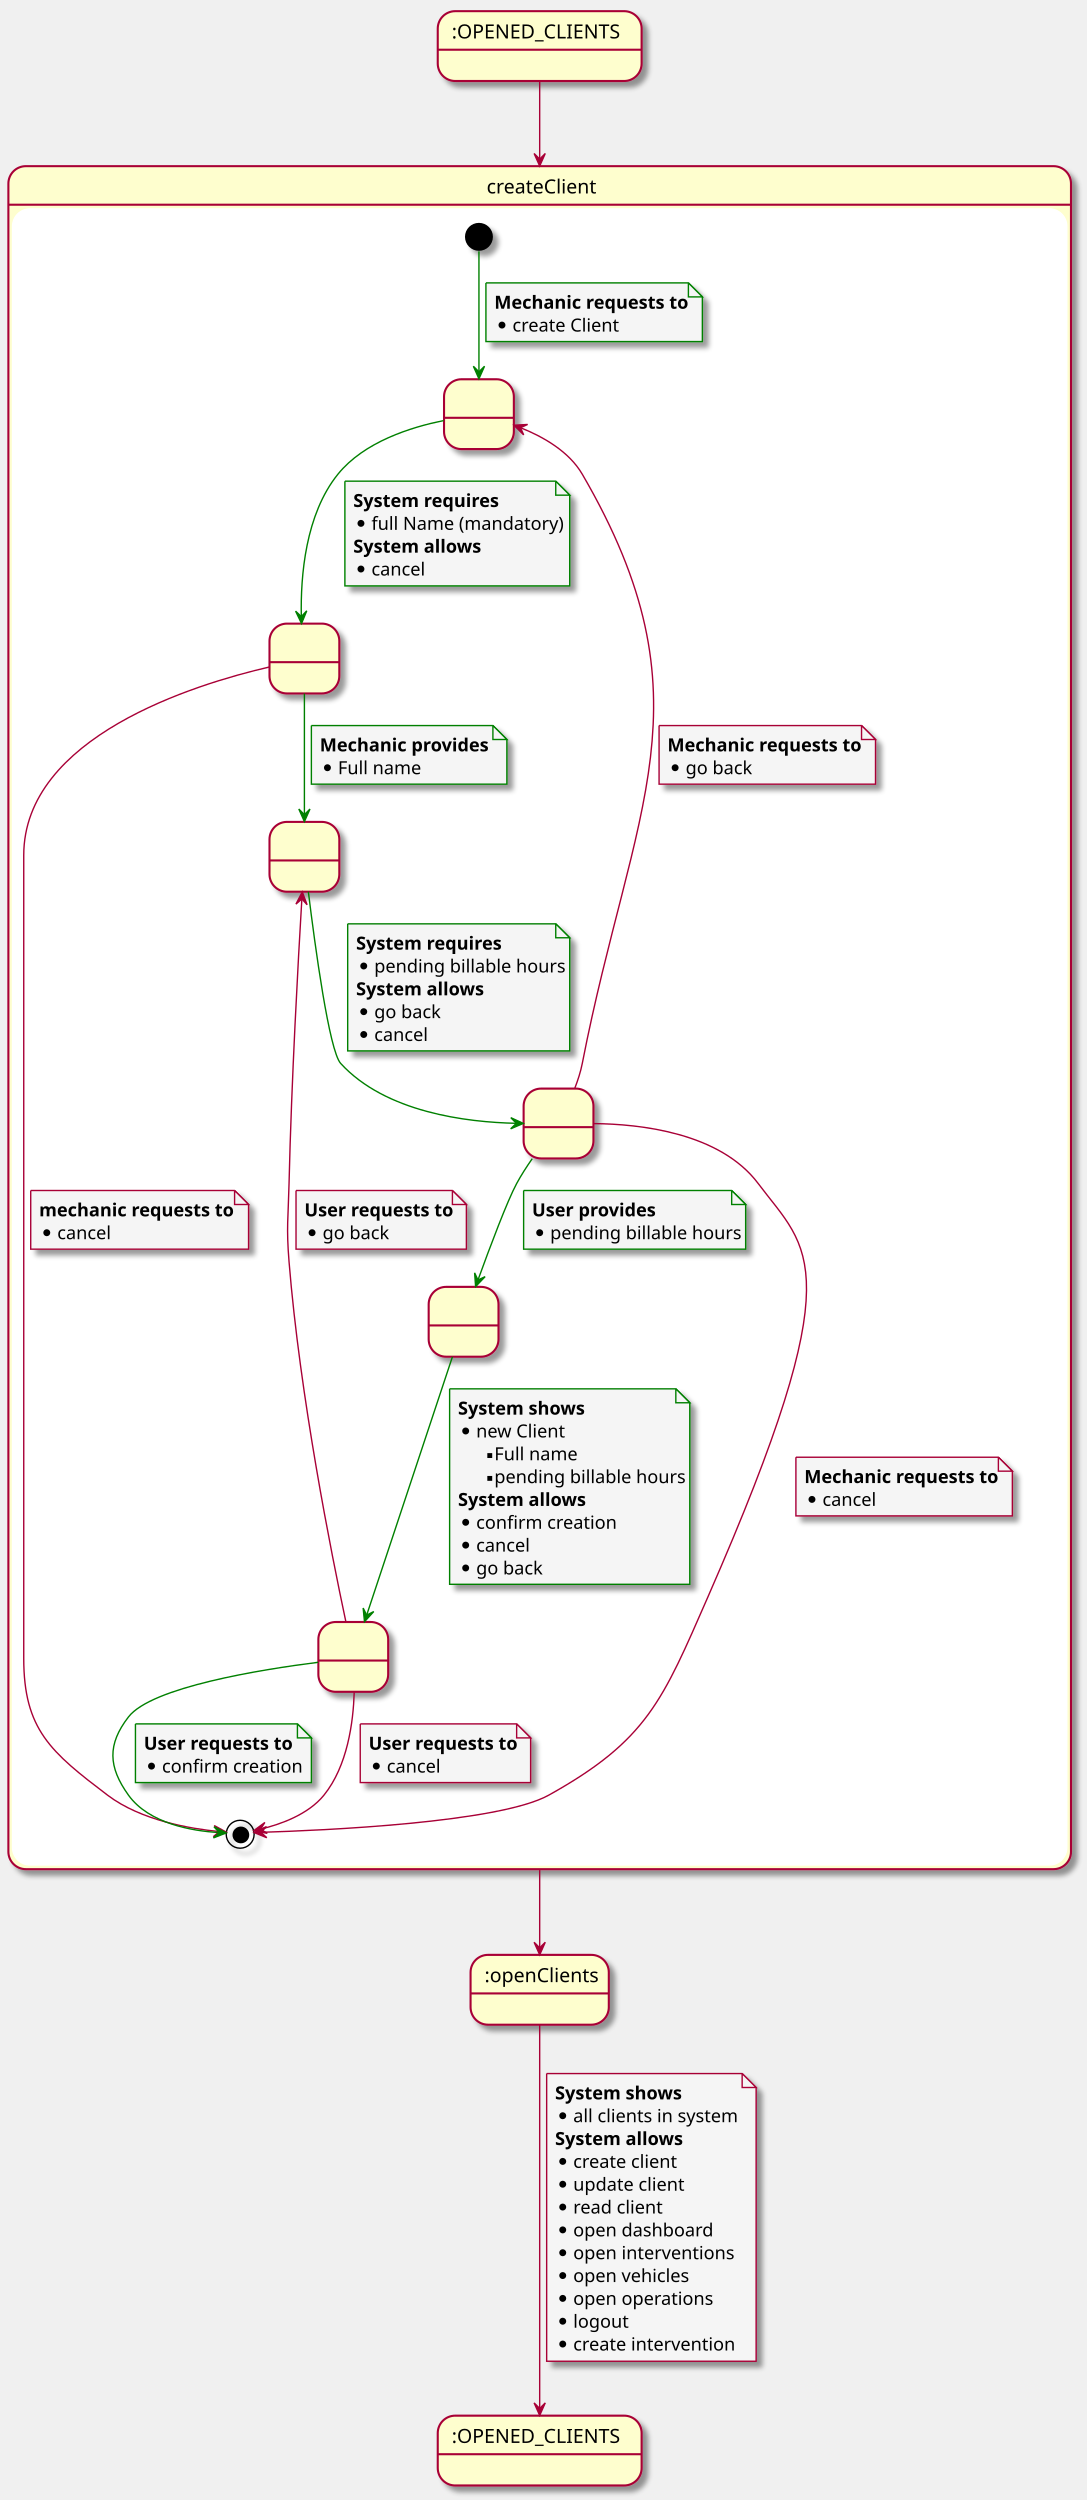
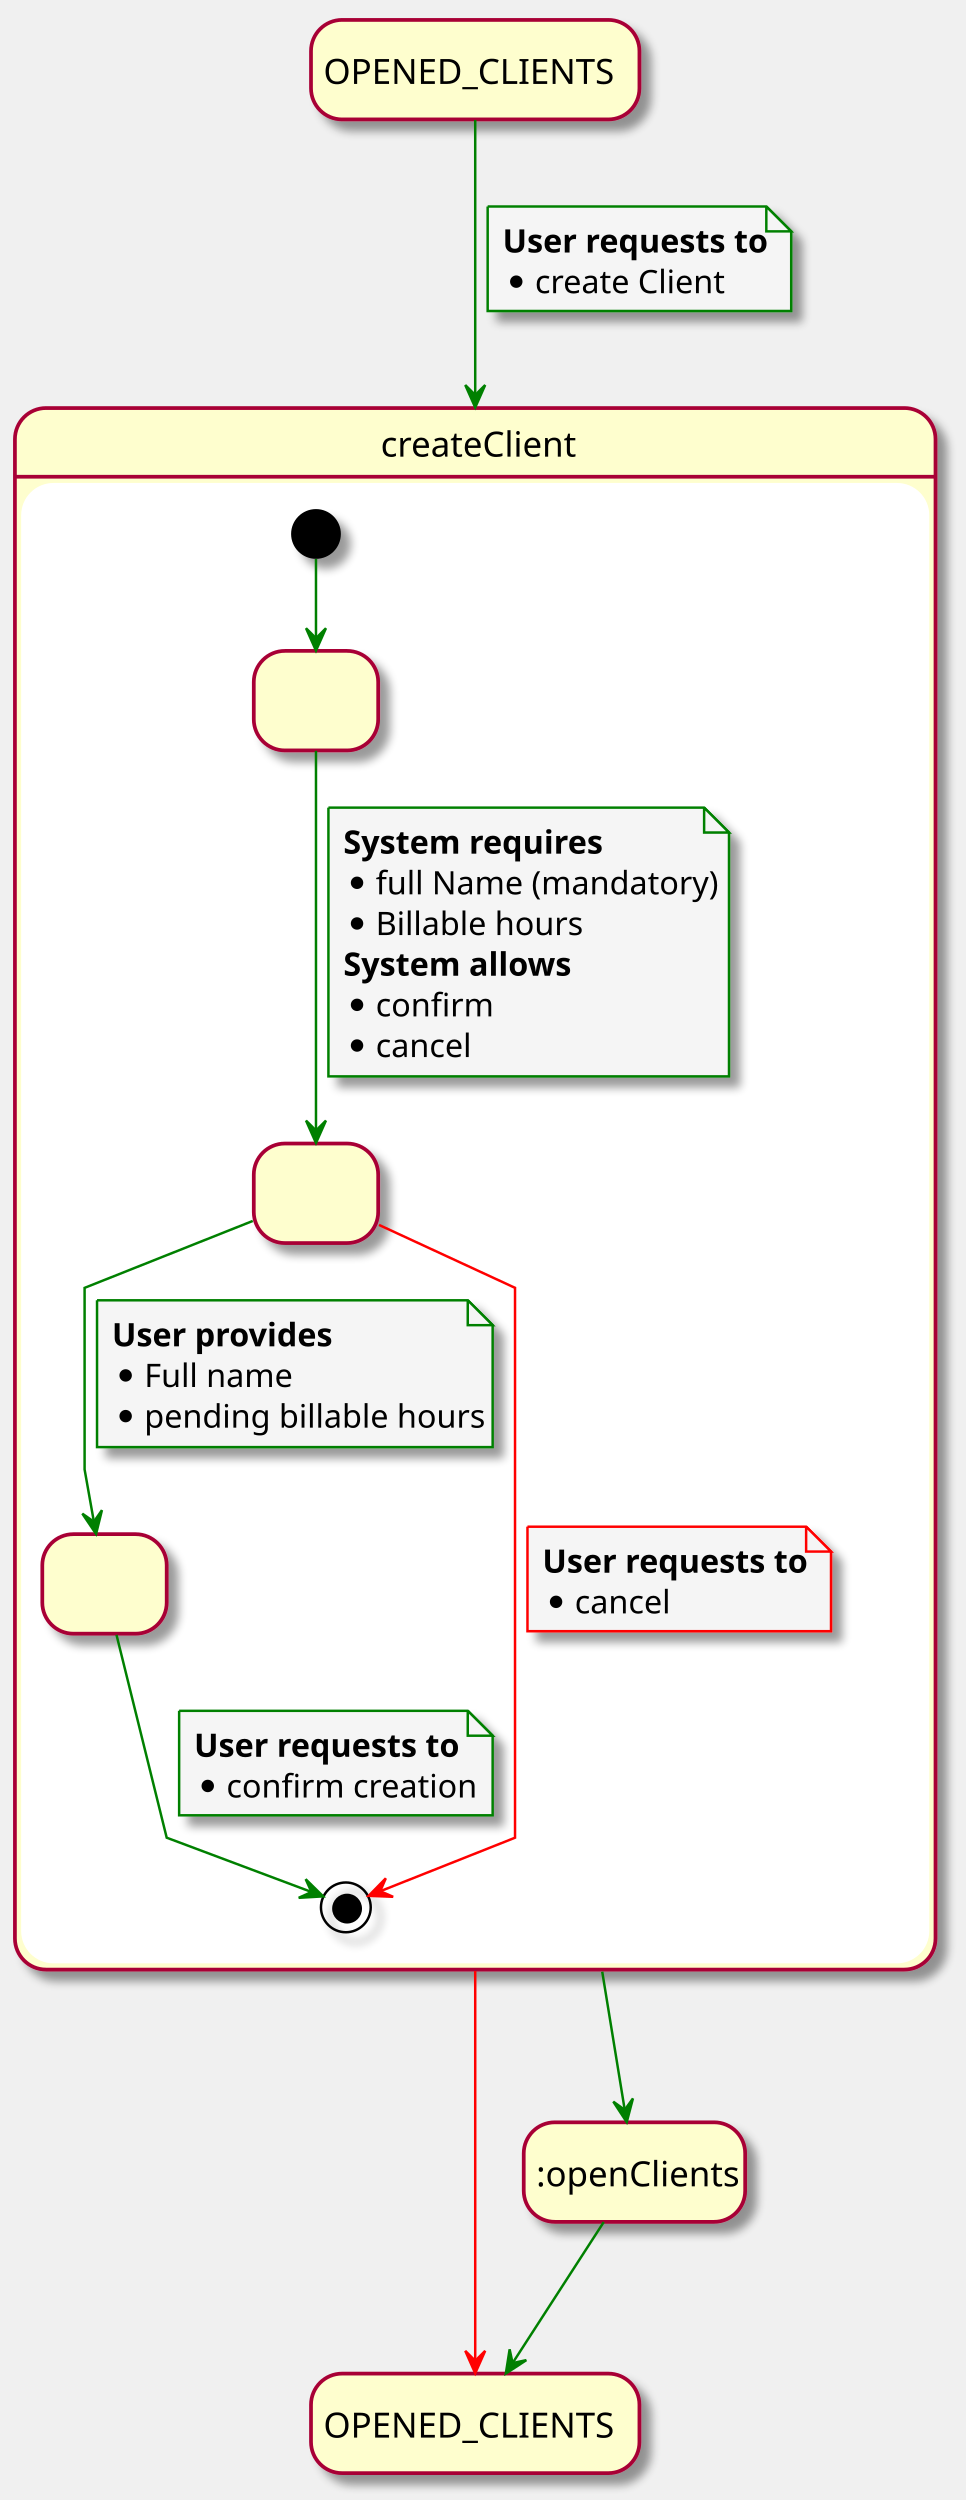
- <svg xmlns="http://www.w3.org/2000/svg" contentScriptType="application/ecmascript" contentStyleType="text/css" height="2238.75px" preserveAspectRatio="none" style="width:973px;height:2238px;" version="1.1" viewBox="0 0 973 2238" width="973.75px" zoomAndPan="magnify">
+ <svg xmlns="http://www.w3.org/2000/svg" contentScriptType="application/ecmascript" contentStyleType="text/css" height="1256.25px" preserveAspectRatio="none" style="width:485px;height:1256px;" version="1.1" viewBox="0 0 485 1256" width="485px" zoomAndPan="magnify">
  <defs>
-     <filter height="300%" id="f18vy6y2rfqr0i" width="300%" x="-1" y="-1">
+     <filter height="300%" id="f1cphll43v0qox" width="300%" x="-1" y="-1">
      <feGaussianBlur result="blurOut" stdDeviation="2.5" />
      <feColorMatrix in="blurOut" result="blurOut2" type="matrix" values="0 0 0 0 0 0 0 0 0 0 0 0 0 0 0 0 0 0 .4 0" />
      <feOffset dx="5.0" dy="5.0" in="blurOut2" result="blurOut3" />
      <feBlend in="SourceGraphic" in2="blurOut3" mode="normal" />
    </filter>
  </defs>
  <g>
-     <rect fill="#FEFECE" filter="url(#f18vy6y2rfqr0i)" height="62.5" rx="15.625" ry="15.625" style="stroke: #A80036; stroke-width: 1.875;" width="182.5" x="391.875" y="10" />
-     <line style="stroke: #A80036; stroke-width: 1.875;" x1="391.875" x2="574.375" y1="44.512" y2="44.512" />
-     <text fill="#000000" font-family="sans-serif" font-size="17.5" lengthAdjust="spacingAndGlyphs" textLength="157.5" x="404.375" y="34.416">:OPENED_CLIENTS</text>
-     <rect fill="#FEFECE" filter="url(#f18vy6y2rfqr0i)" height="62.5" rx="15.625" ry="15.625" style="stroke: #A80036; stroke-width: 1.875;" width="182.5" x="391.875" y="2162.5" />
-     <line style="stroke: #A80036; stroke-width: 1.875;" x1="391.875" x2="574.375" y1="2197.012" y2="2197.012" />
-     <text fill="#000000" font-family="sans-serif" font-size="17.5" lengthAdjust="spacingAndGlyphs" textLength="157.5" x="404.375" y="2186.916">:OPENED_CLIENTS</text>
-     <rect fill="#FEFECE" filter="url(#f18vy6y2rfqr0i)" height="62.5" rx="15.625" ry="15.625" style="stroke: #A80036; stroke-width: 1.875;" width="123.75" x="421.25" y="1750" />
-     <line style="stroke: #A80036; stroke-width: 1.875;" x1="421.25" x2="545" y1="1784.512" y2="1784.512" />
-     <text fill="#000000" font-family="sans-serif" font-size="17.5" lengthAdjust="spacingAndGlyphs" textLength="98.75" x="433.75" y="1774.417">:openClients</text>
-     <rect fill="#FEFECE" filter="url(#f18vy6y2rfqr0i)" height="1524.512" rx="15.625" ry="15.625" style="stroke: #A80036; stroke-width: 1.875;" width="951.25" x="7.5" y="148.75" />
-     <rect fill="#FFFFFF" height="1482.5" rx="15.625" ry="15.625" style="stroke: #FFFFFF; stroke-width: 1.25;" width="943.75" x="11.25" y="187.012" />
-     <line style="stroke: #A80036; stroke-width: 1.875;" x1="7.5" x2="958.75" y1="183.262" y2="183.262" />
-     <text fill="#000000" font-family="sans-serif" font-size="17.5" lengthAdjust="spacingAndGlyphs" textLength="95" x="435.625" y="173.167">createClient</text>
-     <rect fill="#FEFECE" filter="url(#f18vy6y2rfqr0i)" height="62.5" rx="15.625" ry="15.625" style="stroke: #A80036; stroke-width: 1.875;" width="62.5" x="397.5" y="339.512" />
-     <line style="stroke: #A80036; stroke-width: 1.875;" x1="397.5" x2="460" y1="374.023" y2="374.023" />
-     <text fill="#000000" font-family="sans-serif" font-size="17.5" lengthAdjust="spacingAndGlyphs" textLength="0" x="431.25" y="363.928" />
-     <rect fill="#FEFECE" filter="url(#f18vy6y2rfqr0i)" height="62.5" rx="15.625" ry="15.625" style="stroke: #A80036; stroke-width: 1.875;" width="62.5" x="468.75" y="974.512" />
-     <line style="stroke: #A80036; stroke-width: 1.875;" x1="468.75" x2="531.25" y1="1009.023" y2="1009.023" />
-     <text fill="#000000" font-family="sans-serif" font-size="17.5" lengthAdjust="spacingAndGlyphs" textLength="0" x="502.5" y="998.928" />
-     <rect fill="#FEFECE" filter="url(#f18vy6y2rfqr0i)" height="62.5" rx="15.625" ry="15.625" style="stroke: #A80036; stroke-width: 1.875;" width="62.5" x="383.75" y="1152.012" />
-     <line style="stroke: #A80036; stroke-width: 1.875;" x1="383.75" x2="446.25" y1="1186.523" y2="1186.523" />
-     <text fill="#000000" font-family="sans-serif" font-size="17.5" lengthAdjust="spacingAndGlyphs" textLength="0" x="417.5" y="1176.428" />
-     <rect fill="#FEFECE" filter="url(#f18vy6y2rfqr0i)" height="62.5" rx="15.625" ry="15.625" style="stroke: #A80036; stroke-width: 1.875;" width="62.5" x="241.25" y="558.262" />
-     <line style="stroke: #A80036; stroke-width: 1.875;" x1="241.25" x2="303.75" y1="592.773" y2="592.773" />
-     <text fill="#000000" font-family="sans-serif" font-size="17.5" lengthAdjust="spacingAndGlyphs" textLength="0" x="275" y="582.678" />
-     <rect fill="#FEFECE" filter="url(#f18vy6y2rfqr0i)" height="62.5" rx="15.625" ry="15.625" style="stroke: #A80036; stroke-width: 1.875;" width="62.5" x="241.25" y="735.762" />
-     <line style="stroke: #A80036; stroke-width: 1.875;" x1="241.25" x2="303.75" y1="770.273" y2="770.273" />
-     <text fill="#000000" font-family="sans-serif" font-size="17.5" lengthAdjust="spacingAndGlyphs" textLength="0" x="275" y="760.178" />
-     <rect fill="#FEFECE" filter="url(#f18vy6y2rfqr0i)" height="62.5" rx="15.625" ry="15.625" style="stroke: #A80036; stroke-width: 1.875;" width="62.5" x="285" y="1452.012" />
-     <line style="stroke: #A80036; stroke-width: 1.875;" x1="285" x2="347.5" y1="1486.523" y2="1486.523" />
-     <text fill="#000000" font-family="sans-serif" font-size="17.5" lengthAdjust="spacingAndGlyphs" textLength="0" x="318.75" y="1476.428" />
-     <ellipse cx="428.75" cy="212.012" fill="#000000" filter="url(#f18vy6y2rfqr0i)" rx="12.5" ry="12.5" style="stroke: none; stroke-width: 1.25;" />
-     <ellipse cx="215" cy="1642.012" fill="none" filter="url(#f18vy6y2rfqr0i)" rx="12.5" ry="12.5" style="stroke: #000000; stroke-width: 1.25;" />
-     <ellipse cx="215.625" cy="1642.637" fill="#000000" rx="7.5" ry="7.5" style="stroke: none; stroke-width: 1.25;" />
-     <path d="M428.75,225.012 C428.75,247.587 428.75,297.912 428.75,332.774 " fill="none" id="*start*createClient-&gt;1" style="stroke: #008000; stroke-width: 1.25;" />
-     <polygon fill="#008000" points="428.75,339.099,433.75,327.849,428.75,332.849,423.75,327.849,428.75,339.099" style="stroke: #008000; stroke-width: 1.25;" />
-     <path d="M435,253.262 L435,305.762 L628.75,305.762 L628.75,265.762 L616.25,253.262 L435,253.262 " fill="#F5F5F5" filter="url(#f18vy6y2rfqr0i)" style="stroke: #008000; stroke-width: 1.25;" />
-     <path d="M616.25,253.262 L616.25,265.762 L628.75,265.762 L616.25,253.262 " fill="#F5F5F5" style="stroke: #008000; stroke-width: 1.25;" />
-     <text fill="#000000" font-family="sans-serif" font-size="16.25" font-weight="bold" lengthAdjust="spacingAndGlyphs" textLength="167.5" x="442.5" y="276.381">Mechanic requests to</text>
-     <ellipse cx="449.375" cy="291.016" fill="#000000" rx="3.125" ry="3.125" style="stroke: #000000; stroke-width: 0.0;" />
-     <text fill="#000000" font-family="sans-serif" font-size="16.25" lengthAdjust="spacingAndGlyphs" textLength="91.25" x="458.75" y="296.82">create Client</text>
-     <path d="M397.211,376.487 C368.086,382.337 325.904,395.512 302.5,424.512 C273.454,460.508 268.999,515.494 269.741,551.659 " fill="none" id="1-&gt;2" style="stroke: #008000; stroke-width: 1.25;" />
-     <polygon fill="#008000" points="269.936,558.184,274.6,546.791,269.75,551.937,264.604,547.088,269.936,558.184" style="stroke: #008000; stroke-width: 1.25;" />
-     <path d="M308.75,430.762 L308.75,524.512 L510,524.512 L510,443.262 L497.5,430.762 L308.75,430.762 " fill="#F5F5F5" filter="url(#f18vy6y2rfqr0i)" style="stroke: #008000; stroke-width: 1.25;" />
-     <path d="M497.5,430.762 L497.5,443.262 L510,443.262 L497.5,430.762 " fill="#F5F5F5" style="stroke: #008000; stroke-width: 1.25;" />
-     <text fill="#000000" font-family="sans-serif" font-size="16.25" font-weight="bold" lengthAdjust="spacingAndGlyphs" textLength="127.5" x="316.25" y="453.881">System requires</text>
-     <ellipse cx="323.125" cy="468.516" fill="#000000" rx="3.125" ry="3.125" style="stroke: #000000; stroke-width: 0.0;" />
-     <text fill="#000000" font-family="sans-serif" font-size="16.25" lengthAdjust="spacingAndGlyphs" textLength="158.75" x="332.5" y="474.32">full Name (mandatory)</text>
-     <text fill="#000000" font-family="sans-serif" font-size="16.25" font-weight="bold" lengthAdjust="spacingAndGlyphs" textLength="113.75" x="316.25" y="494.76">System allows</text>
-     <ellipse cx="323.125" cy="509.394" fill="#000000" rx="3.125" ry="3.125" style="stroke: #000000; stroke-width: 0.0;" />
-     <text fill="#000000" font-family="sans-serif" font-size="16.25" lengthAdjust="spacingAndGlyphs" textLength="47.5" x="332.5" y="515.199">cancel</text>
-     <path d="M241.188,597.074 C173.835,612.673 21.25,659.712 21.25,765.762 C21.25,765.762 21.25,765.762 21.25,1484.512 C21.25,1548.35 45.397,1568.42 96.25,1607.012 C126.213,1629.751 170.904,1637.174 196.046,1639.594 " fill="none" id="2-&gt;*end*createClient" style="stroke: #A80036; stroke-width: 1.25;" />
-     <polygon fill="#A80036" points="202.591,1640.153,191.806,1634.216,196.364,1639.622,190.958,1644.18,202.591,1640.153" style="stroke: #A80036; stroke-width: 1.25;" />
-     <path d="M27.5,1065.762 L27.5,1118.262 L222.5,1118.262 L222.5,1078.262 L210,1065.762 L27.5,1065.762 " fill="#F5F5F5" filter="url(#f18vy6y2rfqr0i)" style="stroke: #A80036; stroke-width: 1.25;" />
-     <path d="M210,1065.762 L210,1078.262 L222.5,1078.262 L210,1065.762 " fill="#F5F5F5" style="stroke: #A80036; stroke-width: 1.25;" />
-     <text fill="#000000" font-family="sans-serif" font-size="16.25" font-weight="bold" lengthAdjust="spacingAndGlyphs" textLength="168.75" x="35" y="1088.881">mechanic requests to</text>
-     <ellipse cx="41.875" cy="1103.516" fill="#000000" rx="3.125" ry="3.125" style="stroke: #000000; stroke-width: 0.0;" />
-     <text fill="#000000" font-family="sans-serif" font-size="16.25" lengthAdjust="spacingAndGlyphs" textLength="47.5" x="51.25" y="1109.32">cancel</text>
-     <path d="M272.5,620.846 C272.5,650.77 272.5,696.737 272.5,728.853 " fill="none" id="2-&gt;4" style="stroke: #008000; stroke-width: 1.25;" />
-     <polygon fill="#008000" points="272.5,735.486,277.5,724.236,272.5,729.236,267.5,724.236,272.5,735.486" style="stroke: #008000; stroke-width: 1.25;" />
-     <path d="M278.75,649.512 L278.75,702.012 L453.75,702.012 L453.75,662.012 L441.25,649.512 L278.75,649.512 " fill="#F5F5F5" filter="url(#f18vy6y2rfqr0i)" style="stroke: #008000; stroke-width: 1.25;" />
-     <path d="M441.25,649.512 L441.25,662.012 L453.75,662.012 L441.25,649.512 " fill="#F5F5F5" style="stroke: #008000; stroke-width: 1.25;" />
-     <text fill="#000000" font-family="sans-serif" font-size="16.25" font-weight="bold" lengthAdjust="spacingAndGlyphs" textLength="148.75" x="286.25" y="672.631">Mechanic provides</text>
-     <ellipse cx="293.125" cy="687.266" fill="#000000" rx="3.125" ry="3.125" style="stroke: #000000; stroke-width: 0.0;" />
-     <text fill="#000000" font-family="sans-serif" font-size="16.25" lengthAdjust="spacingAndGlyphs" textLength="71.25" x="302.5" y="693.07">Full name</text>
-     <path d="M276.033,798.284 C282.077,847.447 294.745,940.812 305,952.012 C345.17,995.879 417.741,1004.66 462.124,1005.594 " fill="none" id="4-&gt;A0" style="stroke: #008000; stroke-width: 1.25;" />
-     <polygon fill="#008000" points="468.461,1005.678,457.278,1000.531,462.212,1005.596,457.147,1010.53,468.461,1005.678" style="stroke: #008000; stroke-width: 1.25;" />
-     <path d="M311.25,827.012 L311.25,940.762 L510,940.762 L510,839.512 L497.5,827.012 L311.25,827.012 " fill="#F5F5F5" filter="url(#f18vy6y2rfqr0i)" style="stroke: #008000; stroke-width: 1.25;" />
-     <path d="M497.5,827.012 L497.5,839.512 L510,839.512 L497.5,827.012 " fill="#F5F5F5" style="stroke: #008000; stroke-width: 1.25;" />
-     <text fill="#000000" font-family="sans-serif" font-size="16.25" font-weight="bold" lengthAdjust="spacingAndGlyphs" textLength="127.5" x="318.75" y="850.131">System requires</text>
-     <ellipse cx="325.625" cy="864.766" fill="#000000" rx="3.125" ry="3.125" style="stroke: #000000; stroke-width: 0.0;" />
-     <text fill="#000000" font-family="sans-serif" font-size="16.25" lengthAdjust="spacingAndGlyphs" textLength="156.25" x="335" y="870.57">pending billable hours</text>
-     <text fill="#000000" font-family="sans-serif" font-size="16.25" font-weight="bold" lengthAdjust="spacingAndGlyphs" textLength="113.75" x="318.75" y="891.01">System allows</text>
-     <ellipse cx="325.625" cy="905.644" fill="#000000" rx="3.125" ry="3.125" style="stroke: #000000; stroke-width: 0.0;" />
-     <text fill="#000000" font-family="sans-serif" font-size="16.25" lengthAdjust="spacingAndGlyphs" textLength="57.5" x="335" y="911.449">go back</text>
-     <ellipse cx="325.625" cy="926.084" fill="#000000" rx="3.125" ry="3.125" style="stroke: #000000; stroke-width: 0.0;" />
-     <text fill="#000000" font-family="sans-serif" font-size="16.25" lengthAdjust="spacingAndGlyphs" textLength="47.5" x="335" y="931.888">cancel</text>
-     <path d="M514.625,974.025 C517.369,966.954 519.821,959.347 521.25,952.012 C566.056,721.889 639.22,627.113 521.25,424.512 C509.377,404.124 486.311,391.012 466.184,382.987 " fill="none" id="A0-&gt;1" style="stroke: #A80036; stroke-width: 1.25;" />
-     <polygon fill="#A80036" points="460.048,380.649,468.789,389.318,465.89,382.868,472.34,379.969,460.048,380.649" style="stroke: #A80036; stroke-width: 1.25;" />
-     <path d="M590,649.512 L590,702.012 L783.75,702.012 L783.75,662.012 L771.25,649.512 L590,649.512 " fill="#F5F5F5" filter="url(#f18vy6y2rfqr0i)" style="stroke: #A80036; stroke-width: 1.25;" />
-     <path d="M771.25,649.512 L771.25,662.012 L783.75,662.012 L771.25,649.512 " fill="#F5F5F5" style="stroke: #A80036; stroke-width: 1.25;" />
-     <text fill="#000000" font-family="sans-serif" font-size="16.25" font-weight="bold" lengthAdjust="spacingAndGlyphs" textLength="167.5" x="597.5" y="672.631">Mechanic requests to</text>
-     <ellipse cx="604.375" cy="687.266" fill="#000000" rx="3.125" ry="3.125" style="stroke: #000000; stroke-width: 0.0;" />
-     <text fill="#000000" font-family="sans-serif" font-size="16.25" lengthAdjust="spacingAndGlyphs" textLength="57.5" x="613.75" y="693.07">go back</text>
-     <path d="M531.464,1005.837 C572.942,1006.214 644.638,1013.939 678.75,1059.512 C723.726,1119.597 764.045,1131.907 633.75,1429.512 C593.176,1522.186 579.643,1557.805 491.25,1607.012 C446.817,1631.746 288.681,1638.623 233.869,1640.286 " fill="none" id="A0-&gt;*end*createClient" style="stroke: #A80036; stroke-width: 1.25;" />
-     <polygon fill="#A80036" points="227.42,1640.472,238.81,1645.145,233.667,1640.292,238.521,1635.149,227.42,1640.472" style="stroke: #A80036; stroke-width: 1.25;" />
-     <path d="M712.5,1304.512 L712.5,1357.012 L906.25,1357.012 L906.25,1317.012 L893.75,1304.512 L712.5,1304.512 " fill="#F5F5F5" filter="url(#f18vy6y2rfqr0i)" style="stroke: #A80036; stroke-width: 1.25;" />
-     <path d="M893.75,1304.512 L893.75,1317.012 L906.25,1317.012 L893.75,1304.512 " fill="#F5F5F5" style="stroke: #A80036; stroke-width: 1.25;" />
-     <text fill="#000000" font-family="sans-serif" font-size="16.25" font-weight="bold" lengthAdjust="spacingAndGlyphs" textLength="167.5" x="720" y="1327.631">Mechanic requests to</text>
-     <ellipse cx="726.875" cy="1342.266" fill="#000000" rx="3.125" ry="3.125" style="stroke: #000000; stroke-width: 0.0;" />
-     <text fill="#000000" font-family="sans-serif" font-size="16.25" lengthAdjust="spacingAndGlyphs" textLength="47.5" x="736.25" y="1348.07">cancel</text>
-     <path d="M476.451,1037.268 C471.493,1044.351 466.545,1052.022 462.5,1059.512 C454.22,1074.848 438.9,1115.524 427.895,1145.823 " fill="none" id="A0-&gt;A1" style="stroke: #008000; stroke-width: 1.25;" />
-     <polygon fill="#008000" points="425.755,1151.734,434.285,1142.857,427.882,1145.857,424.882,1139.454,425.755,1151.734" style="stroke: #008000; stroke-width: 1.25;" />
-     <path d="M468.75,1065.762 L468.75,1118.262 L667.5,1118.262 L667.5,1078.262 L655,1065.762 L468.75,1065.762 " fill="#F5F5F5" filter="url(#f18vy6y2rfqr0i)" style="stroke: #008000; stroke-width: 1.25;" />
-     <path d="M655,1065.762 L655,1078.262 L667.5,1078.262 L655,1065.762 " fill="#F5F5F5" style="stroke: #008000; stroke-width: 1.25;" />
-     <text fill="#000000" font-family="sans-serif" font-size="16.25" font-weight="bold" lengthAdjust="spacingAndGlyphs" textLength="107.5" x="476.25" y="1088.881">User provides</text>
-     <ellipse cx="483.125" cy="1103.516" fill="#000000" rx="3.125" ry="3.125" style="stroke: #000000; stroke-width: 0.0;" />
-     <text fill="#000000" font-family="sans-serif" font-size="16.25" lengthAdjust="spacingAndGlyphs" textLength="156.25" x="492.5" y="1109.32">pending billable hours</text>
-     <path d="M404.988,1214.674 C386.726,1269.69 348.08,1386.12 328.366,1445.509 " fill="none" id="A1-&gt;6" style="stroke: #008000; stroke-width: 1.25;" />
-     <polygon fill="#008000" points="326.289,1451.769,334.579,1442.668,328.258,1445.838,325.089,1439.517,326.289,1451.769" style="stroke: #008000; stroke-width: 1.25;" />
-     <path d="M402.5,1243.262 L402.5,1418.262 L617.5,1418.262 L617.5,1255.762 L605,1243.262 L402.5,1243.262 " fill="#F5F5F5" filter="url(#f18vy6y2rfqr0i)" style="stroke: #008000; stroke-width: 1.25;" />
-     <path d="M605,1243.262 L605,1255.762 L617.5,1255.762 L605,1243.262 " fill="#F5F5F5" style="stroke: #008000; stroke-width: 1.25;" />
-     <text fill="#000000" font-family="sans-serif" font-size="16.25" font-weight="bold" lengthAdjust="spacingAndGlyphs" textLength="111.25" x="410" y="1266.381">System shows</text>
-     <ellipse cx="416.875" cy="1281.016" fill="#000000" rx="3.125" ry="3.125" style="stroke: #000000; stroke-width: 0.0;" />
-     <text fill="#000000" font-family="sans-serif" font-size="16.25" lengthAdjust="spacingAndGlyphs" textLength="75" x="426.25" y="1286.82">new Client</text>
-     <rect fill="#000000" height="4.375" style="stroke: #000000; stroke-width: 0.0;" width="4.375" x="436.25" y="1300.83" />
-     <text fill="#000000" font-family="sans-serif" font-size="16.25" lengthAdjust="spacingAndGlyphs" textLength="71.25" x="442.5" y="1307.259">Full name</text>
-     <rect fill="#000000" height="4.375" style="stroke: #000000; stroke-width: 0.0;" width="4.375" x="436.25" y="1321.27" />
-     <text fill="#000000" font-family="sans-serif" font-size="16.25" lengthAdjust="spacingAndGlyphs" textLength="156.25" x="442.5" y="1327.699">pending billable hours</text>
-     <text fill="#000000" font-family="sans-serif" font-size="16.25" font-weight="bold" lengthAdjust="spacingAndGlyphs" textLength="113.75" x="410" y="1348.138">System allows</text>
-     <ellipse cx="416.875" cy="1362.773" fill="#000000" rx="3.125" ry="3.125" style="stroke: #000000; stroke-width: 0.0;" />
-     <text fill="#000000" font-family="sans-serif" font-size="16.25" lengthAdjust="spacingAndGlyphs" textLength="115" x="426.25" y="1368.578">confirm creation</text>
-     <ellipse cx="416.875" cy="1383.213" fill="#000000" rx="3.125" ry="3.125" style="stroke: #000000; stroke-width: 0.0;" />
-     <text fill="#000000" font-family="sans-serif" font-size="16.25" lengthAdjust="spacingAndGlyphs" textLength="47.5" x="426.25" y="1389.017">cancel</text>
-     <ellipse cx="416.875" cy="1403.652" fill="#000000" rx="3.125" ry="3.125" style="stroke: #000000; stroke-width: 0.0;" />
-     <text fill="#000000" font-family="sans-serif" font-size="16.25" lengthAdjust="spacingAndGlyphs" textLength="57.5" x="426.25" y="1409.457">go back</text>
-     <path d="M284.769,1488.075 C233.511,1494.597 135.641,1510.295 115,1537.012 C95.979,1561.631 96.856,1581.739 115,1607.012 C133.4,1632.641 172.287,1639.062 195.779,1640.519 " fill="none" id="6-&gt;*end*createClient" style="stroke: #008000; stroke-width: 1.25;" />
-     <polygon fill="#008000" points="202.535,1640.828,191.525,1635.319,196.292,1640.542,191.068,1645.308,202.535,1640.828" style="stroke: #008000; stroke-width: 1.25;" />
-     <path d="M121.25,1543.262 L121.25,1595.762 L278.75,1595.762 L278.75,1555.762 L266.25,1543.262 L121.25,1543.262 " fill="#F5F5F5" filter="url(#f18vy6y2rfqr0i)" style="stroke: #008000; stroke-width: 1.25;" />
-     <path d="M266.25,1543.262 L266.25,1555.762 L278.75,1555.762 L266.25,1543.262 " fill="#F5F5F5" style="stroke: #008000; stroke-width: 1.25;" />
-     <text fill="#000000" font-family="sans-serif" font-size="16.25" font-weight="bold" lengthAdjust="spacingAndGlyphs" textLength="126.25" x="128.75" y="1566.381">User requests to</text>
-     <ellipse cx="135.625" cy="1581.016" fill="#000000" rx="3.125" ry="3.125" style="stroke: #000000; stroke-width: 0.0;" />
-     <text fill="#000000" font-family="sans-serif" font-size="16.25" lengthAdjust="spacingAndGlyphs" textLength="115" x="145" y="1586.82">confirm creation</text>
-     <path d="M309.575,1451.568 C296.621,1390.747 268.49,1249.72 258.75,1129.512 C256.238,1098.502 258.016,1090.614 258.75,1059.512 C260.913,967.844 266.899,860.084 270.215,804.898 " fill="none" id="6-&gt;4" style="stroke: #A80036; stroke-width: 1.25;" />
-     <polygon fill="#A80036" points="270.606,798.433,264.937,809.361,270.229,804.672,274.919,809.964,270.606,798.433" style="stroke: #A80036; stroke-width: 1.25;" />
-     <path d="M265,1065.762 L265,1118.262 L417.5,1118.262 L417.5,1078.262 L405,1065.762 L265,1065.762 " fill="#F5F5F5" filter="url(#f18vy6y2rfqr0i)" style="stroke: #A80036; stroke-width: 1.25;" />
-     <path d="M405,1065.762 L405,1078.262 L417.5,1078.262 L405,1065.762 " fill="#F5F5F5" style="stroke: #A80036; stroke-width: 1.25;" />
-     <text fill="#000000" font-family="sans-serif" font-size="16.25" font-weight="bold" lengthAdjust="spacingAndGlyphs" textLength="126.25" x="272.5" y="1088.881">User requests to</text>
-     <ellipse cx="279.375" cy="1103.516" fill="#000000" rx="3.125" ry="3.125" style="stroke: #000000; stroke-width: 0.0;" />
-     <text fill="#000000" font-family="sans-serif" font-size="16.25" lengthAdjust="spacingAndGlyphs" textLength="57.5" x="288.75" y="1109.32">go back</text>
-     <path d="M317.094,1514.947 C316.272,1541.919 311.049,1580.957 290,1607.012 C275.9,1624.465 250.851,1633.208 233.607,1637.358 " fill="none" id="6-&gt;*end*createClient-1" style="stroke: #A80036; stroke-width: 1.25;" />
-     <polygon fill="#A80036" points="227.196,1638.778,239.261,1641.226,233.298,1637.426,237.099,1631.463,227.196,1638.778" style="stroke: #A80036; stroke-width: 1.25;" />
-     <path d="M322.5,1543.262 L322.5,1595.762 L475,1595.762 L475,1555.762 L462.5,1543.262 L322.5,1543.262 " fill="#F5F5F5" filter="url(#f18vy6y2rfqr0i)" style="stroke: #A80036; stroke-width: 1.25;" />
-     <path d="M462.5,1543.262 L462.5,1555.762 L475,1555.762 L462.5,1543.262 " fill="#F5F5F5" style="stroke: #A80036; stroke-width: 1.25;" />
-     <text fill="#000000" font-family="sans-serif" font-size="16.25" font-weight="bold" lengthAdjust="spacingAndGlyphs" textLength="126.25" x="330" y="1566.381">User requests to</text>
-     <ellipse cx="336.875" cy="1581.016" fill="#000000" rx="3.125" ry="3.125" style="stroke: #000000; stroke-width: 0.0;" />
-     <text fill="#000000" font-family="sans-serif" font-size="16.25" lengthAdjust="spacingAndGlyphs" textLength="47.5" x="346.25" y="1586.82">cancel</text>
-     <path d="M483.125,72.862 C483.125,89.938 483.125,113.575 483.125,142.1 " fill="none" id="initState-&gt;createClient" style="stroke: #A80036; stroke-width: 1.25;" />
-     <polygon fill="#A80036" points="483.125,148.65,488.125,137.4,483.125,142.4,478.125,137.4,483.125,148.65" style="stroke: #A80036; stroke-width: 1.25;" />
-     <path d="M483.125,1674.061 C483.125,1702.16 483.125,1725.854 483.125,1743.661 " fill="none" id="createClient-&gt;openClients" style="stroke: #A80036; stroke-width: 1.25;" />
-     <polygon fill="#A80036" points="483.125,1749.953,488.125,1738.703,483.125,1743.703,478.125,1738.703,483.125,1749.953" style="stroke: #A80036; stroke-width: 1.25;" />
-     <path d="M483.125,1812.649 C483.125,1886.396 483.125,2075.704 483.125,2155.815 " fill="none" id="openClients-&gt;OPENED_CLIENTS" style="stroke: #A80036; stroke-width: 1.25;" />
-     <polygon fill="#A80036" points="483.125,2162.307,488.125,2151.057,483.125,2156.057,478.125,2151.057,483.125,2162.307" style="stroke: #A80036; stroke-width: 1.25;" />
-     <path d="M489.375,1856.25 L489.375,2113.75 L676.875,2113.75 L676.875,1868.75 L664.375,1856.25 L489.375,1856.25 " fill="#F5F5F5" filter="url(#f18vy6y2rfqr0i)" style="stroke: #A80036; stroke-width: 1.25;" />
-     <path d="M664.375,1856.25 L664.375,1868.75 L676.875,1868.75 L664.375,1856.25 " fill="#F5F5F5" style="stroke: #A80036; stroke-width: 1.25;" />
-     <text fill="#000000" font-family="sans-serif" font-size="16.25" font-weight="bold" lengthAdjust="spacingAndGlyphs" textLength="111.25" x="496.875" y="1879.369">System shows</text>
-     <ellipse cx="503.75" cy="1894.004" fill="#000000" rx="3.125" ry="3.125" style="stroke: #000000; stroke-width: 0.0;" />
-     <text fill="#000000" font-family="sans-serif" font-size="16.25" lengthAdjust="spacingAndGlyphs" textLength="145" x="513.125" y="1899.808">all clients in system</text>
-     <text fill="#000000" font-family="sans-serif" font-size="16.25" font-weight="bold" lengthAdjust="spacingAndGlyphs" textLength="113.75" x="496.875" y="1920.248">System allows</text>
-     <ellipse cx="503.75" cy="1934.883" fill="#000000" rx="3.125" ry="3.125" style="stroke: #000000; stroke-width: 0.0;" />
-     <text fill="#000000" font-family="sans-serif" font-size="16.25" lengthAdjust="spacingAndGlyphs" textLength="88.75" x="513.125" y="1940.687">create client</text>
-     <ellipse cx="503.75" cy="1955.322" fill="#000000" rx="3.125" ry="3.125" style="stroke: #000000; stroke-width: 0.0;" />
-     <text fill="#000000" font-family="sans-serif" font-size="16.25" lengthAdjust="spacingAndGlyphs" textLength="92.5" x="513.125" y="1961.127">update client</text>
-     <ellipse cx="503.75" cy="1975.762" fill="#000000" rx="3.125" ry="3.125" style="stroke: #000000; stroke-width: 0.0;" />
-     <text fill="#000000" font-family="sans-serif" font-size="16.25" lengthAdjust="spacingAndGlyphs" textLength="75" x="513.125" y="1981.566">read client</text>
-     <ellipse cx="503.75" cy="1996.201" fill="#000000" rx="3.125" ry="3.125" style="stroke: #000000; stroke-width: 0.0;" />
-     <text fill="#000000" font-family="sans-serif" font-size="16.25" lengthAdjust="spacingAndGlyphs" textLength="115" x="513.125" y="2002.006">open dashboard</text>
-     <ellipse cx="503.75" cy="2016.641" fill="#000000" rx="3.125" ry="3.125" style="stroke: #000000; stroke-width: 0.0;" />
-     <text fill="#000000" font-family="sans-serif" font-size="16.25" lengthAdjust="spacingAndGlyphs" textLength="130" x="513.125" y="2022.445">open interventions</text>
-     <ellipse cx="503.75" cy="2037.08" fill="#000000" rx="3.125" ry="3.125" style="stroke: #000000; stroke-width: 0.0;" />
-     <text fill="#000000" font-family="sans-serif" font-size="16.25" lengthAdjust="spacingAndGlyphs" textLength="97.5" x="513.125" y="2042.884">open vehicles</text>
-     <ellipse cx="503.75" cy="2057.519" fill="#000000" rx="3.125" ry="3.125" style="stroke: #000000; stroke-width: 0.0;" />
-     <text fill="#000000" font-family="sans-serif" font-size="16.25" lengthAdjust="spacingAndGlyphs" textLength="115" x="513.125" y="2063.324">open operations</text>
-     <ellipse cx="503.75" cy="2077.959" fill="#000000" rx="3.125" ry="3.125" style="stroke: #000000; stroke-width: 0.0;" />
-     <text fill="#000000" font-family="sans-serif" font-size="16.25" lengthAdjust="spacingAndGlyphs" textLength="43.75" x="513.125" y="2083.763">logout</text>
-     <ellipse cx="503.75" cy="2098.398" fill="#000000" rx="3.125" ry="3.125" style="stroke: #000000; stroke-width: 0.0;" />
-     <text fill="#000000" font-family="sans-serif" font-size="16.25" lengthAdjust="spacingAndGlyphs" textLength="131.25" x="513.125" y="2104.203">create intervention</text>
+     <rect fill="#FEFECE" filter="url(#f1cphll43v0qox)" height="50" rx="15.625" ry="15.625" style="stroke: #A80036; stroke-width: 1.875;" width="165" x="156.25" y="10" />
+     <text fill="#000000" font-family="sans-serif" font-size="17.5" lengthAdjust="spacingAndGlyphs" textLength="152.5" x="162.5" y="42.161">OPENED_CLIENTS</text>
+     <rect fill="#FEFECE" filter="url(#f1cphll43v0qox)" height="50" rx="15.625" ry="15.625" style="stroke: #A80036; stroke-width: 1.875;" width="165" x="156.25" y="1192.5" />
+     <text fill="#000000" font-family="sans-serif" font-size="17.5" lengthAdjust="spacingAndGlyphs" textLength="152.5" x="162.5" y="1224.661">OPENED_CLIENTS</text>
+     <rect fill="#FEFECE" filter="url(#f1cphll43v0qox)" height="50" rx="15.625" ry="15.625" style="stroke: #A80036; stroke-width: 1.875;" width="111.25" x="263.125" y="1066.25" />
+     <text fill="#000000" font-family="sans-serif" font-size="17.5" lengthAdjust="spacingAndGlyphs" textLength="98.75" x="269.375" y="1098.411">:openClients</text>
+     <rect fill="#FEFECE" filter="url(#f1cphll43v0qox)" height="784.512" rx="15.625" ry="15.625" style="stroke: #A80036; stroke-width: 1.875;" width="462.5" x="7.5" y="205" />
+     <rect fill="#FFFFFF" height="742.5" rx="15.625" ry="15.625" style="stroke: #FFFFFF; stroke-width: 1.25;" width="455" x="11.25" y="243.262" />
+     <line style="stroke: #A80036; stroke-width: 1.875;" x1="7.5" x2="470" y1="239.512" y2="239.512" />
+     <text fill="#000000" font-family="sans-serif" font-size="17.5" lengthAdjust="spacingAndGlyphs" textLength="95" x="191.25" y="229.417">createClient</text>
+     <rect fill="#FEFECE" filter="url(#f1cphll43v0qox)" height="50" rx="15.625" ry="15.625" style="stroke: #A80036; stroke-width: 1.875;" width="62.5" x="127.5" y="327.012" />
+     <text fill="#000000" font-family="sans-serif" font-size="17.5" lengthAdjust="spacingAndGlyphs" textLength="0" x="161.25" y="359.172" />
+     <rect fill="#FEFECE" filter="url(#f1cphll43v0qox)" height="50" rx="15.625" ry="15.625" style="stroke: #A80036; stroke-width: 1.875;" width="62.5" x="127.5" y="574.512" />
+     <text fill="#000000" font-family="sans-serif" font-size="17.5" lengthAdjust="spacingAndGlyphs" textLength="0" x="161.25" y="606.672" />
+     <rect fill="#FEFECE" filter="url(#f1cphll43v0qox)" height="50" rx="15.625" ry="15.625" style="stroke: #A80036; stroke-width: 1.875;" width="62.5" x="21.25" y="770.762" />
+     <text fill="#000000" font-family="sans-serif" font-size="17.5" lengthAdjust="spacingAndGlyphs" textLength="0" x="55" y="802.922" />
+     <ellipse cx="158.75" cy="268.262" fill="#000000" filter="url(#f1cphll43v0qox)" rx="12.5" ry="12.5" style="stroke: none; stroke-width: 1.25;" />
+     <ellipse cx="173.75" cy="958.262" fill="none" filter="url(#f1cphll43v0qox)" rx="12.5" ry="12.5" style="stroke: #000000; stroke-width: 1.25;" />
+     <ellipse cx="174.375" cy="958.887" fill="#000000" rx="7.5" ry="7.5" style="stroke: none; stroke-width: 1.25;" />
+     <path d="M158.75,280.809 C158.75,291.002 158.75,306.468 158.75,320.268 " fill="none" id="*start*createClient-&gt;1" style="stroke: #008000; stroke-width: 1.25;" />
+     <polygon fill="#008000" points="158.75,326.878,163.75,315.628,158.75,320.628,153.75,315.628,158.75,326.878" style="stroke: #008000; stroke-width: 1.25;" />
+     <path d="M158.75,377.199 C158.75,422.026 158.75,518.539 158.75,567.875 " fill="none" id="1-&gt;2" style="stroke: #008000; stroke-width: 1.25;" />
+     <polygon fill="#008000" points="158.75,574.227,163.75,562.977,158.75,567.977,153.75,562.977,158.75,574.227" style="stroke: #008000; stroke-width: 1.25;" />
+     <path d="M165,405.762 L165,540.762 L366.25,540.762 L366.25,418.262 L353.75,405.762 L165,405.762 " fill="#F5F5F5" filter="url(#f1cphll43v0qox)" style="stroke: #008000; stroke-width: 1.25;" />
+     <path d="M353.75,405.762 L353.75,418.262 L366.25,418.262 L353.75,405.762 " fill="#F5F5F5" style="stroke: #008000; stroke-width: 1.25;" />
+     <text fill="#000000" font-family="sans-serif" font-size="16.25" font-weight="bold" lengthAdjust="spacingAndGlyphs" textLength="127.5" x="172.5" y="428.881">System requires</text>
+     <ellipse cx="179.375" cy="443.516" fill="#000000" rx="3.125" ry="3.125" style="stroke: #000000; stroke-width: 0.0;" />
+     <text fill="#000000" font-family="sans-serif" font-size="16.25" lengthAdjust="spacingAndGlyphs" textLength="158.75" x="188.75" y="449.32">full Name (mandatory)</text>
+     <ellipse cx="179.375" cy="463.955" fill="#000000" rx="3.125" ry="3.125" style="stroke: #000000; stroke-width: 0.0;" />
+     <text fill="#000000" font-family="sans-serif" font-size="16.25" lengthAdjust="spacingAndGlyphs" textLength="97.5" x="188.75" y="469.76">Billable hours</text>
+     <text fill="#000000" font-family="sans-serif" font-size="16.25" font-weight="bold" lengthAdjust="spacingAndGlyphs" textLength="113.75" x="172.5" y="490.199">System allows</text>
+     <ellipse cx="179.375" cy="504.834" fill="#000000" rx="3.125" ry="3.125" style="stroke: #000000; stroke-width: 0.0;" />
+     <text fill="#000000" font-family="sans-serif" font-size="16.25" lengthAdjust="spacingAndGlyphs" textLength="52.5" x="188.75" y="510.638">confirm</text>
+     <ellipse cx="179.375" cy="525.273" fill="#000000" rx="3.125" ry="3.125" style="stroke: #000000; stroke-width: 0.0;" />
+     <text fill="#000000" font-family="sans-serif" font-size="16.25" lengthAdjust="spacingAndGlyphs" textLength="47.5" x="188.75" y="531.078">cancel</text>
+     <path d="M190.391,615.395 C219.688,628.946 258.75,647.012 258.75,647.012 C258.75,647.012 258.75,923.262 258.75,923.262 C258.75,923.262 215.972,940.247 191.111,950.118 " fill="none" id="2-&gt;*end*createClient" style="stroke: #FF0000; stroke-width: 1.25;" />
+     <polygon fill="#FF0000" points="185.214,952.46,197.515,952.954,191.022,950.153,193.824,943.66,185.214,952.46" style="stroke: #FF0000; stroke-width: 1.25;" />
+     <path d="M265,767.012 L265,819.512 L417.5,819.512 L417.5,779.512 L405,767.012 L265,767.012 " fill="#F5F5F5" filter="url(#f1cphll43v0qox)" style="stroke: #FF0000; stroke-width: 1.25;" />
+     <path d="M405,767.012 L405,779.512 L417.5,779.512 L405,767.012 " fill="#F5F5F5" style="stroke: #FF0000; stroke-width: 1.25;" />
+     <text fill="#000000" font-family="sans-serif" font-size="16.25" font-weight="bold" lengthAdjust="spacingAndGlyphs" textLength="126.25" x="272.5" y="790.131">User requests to</text>
+     <ellipse cx="279.375" cy="804.766" fill="#000000" rx="3.125" ry="3.125" style="stroke: #000000; stroke-width: 0.0;" />
+     <text fill="#000000" font-family="sans-serif" font-size="16.25" lengthAdjust="spacingAndGlyphs" textLength="47.5" x="288.75" y="810.57">cancel</text>
+     <path d="M126.984,613.399 C92.565,627.093 42.5,647.012 42.5,647.012 C42.5,647.012 42.5,738.262 42.5,738.262 C42.5,738.262 44.781,751.094 47.165,764.5 " fill="none" id="2-&gt;6" style="stroke: #008000; stroke-width: 1.25;" />
+     <polygon fill="#008000" points="48.259,770.657,51.215,758.706,47.166,764.503,41.369,760.454,48.259,770.657" style="stroke: #008000; stroke-width: 1.25;" />
+     <path d="M48.75,653.262 L48.75,727.012 L247.5,727.012 L247.5,665.762 L235,653.262 L48.75,653.262 " fill="#F5F5F5" filter="url(#f1cphll43v0qox)" style="stroke: #008000; stroke-width: 1.25;" />
+     <path d="M235,653.262 L235,665.762 L247.5,665.762 L235,653.262 " fill="#F5F5F5" style="stroke: #008000; stroke-width: 1.25;" />
+     <text fill="#000000" font-family="sans-serif" font-size="16.25" font-weight="bold" lengthAdjust="spacingAndGlyphs" textLength="107.5" x="56.25" y="676.381">User provides</text>
+     <ellipse cx="63.125" cy="691.016" fill="#000000" rx="3.125" ry="3.125" style="stroke: #000000; stroke-width: 0.0;" />
+     <text fill="#000000" font-family="sans-serif" font-size="16.25" lengthAdjust="spacingAndGlyphs" textLength="71.25" x="72.5" y="696.82">Full name</text>
+     <ellipse cx="63.125" cy="711.455" fill="#000000" rx="3.125" ry="3.125" style="stroke: #000000; stroke-width: 0.0;" />
+     <text fill="#000000" font-family="sans-serif" font-size="16.25" lengthAdjust="spacingAndGlyphs" textLength="156.25" x="72.5" y="717.26">pending billable hours</text>
+     <path d="M58.525,821.354 C67.606,858.041 83.75,923.262 83.75,923.262 C83.75,923.262 130.361,940.741 156.495,950.541 " fill="none" id="6-&gt;*end*createClient" style="stroke: #008000; stroke-width: 1.25;" />
+     <polygon fill="#008000" points="162.351,952.737,153.573,944.105,156.499,950.543,150.062,953.468,162.351,952.737" style="stroke: #008000; stroke-width: 1.25;" />
+     <path d="M90,859.512 L90,912.012 L247.5,912.012 L247.5,872.012 L235,859.512 L90,859.512 " fill="#F5F5F5" filter="url(#f1cphll43v0qox)" style="stroke: #008000; stroke-width: 1.25;" />
+     <path d="M235,859.512 L235,872.012 L247.5,872.012 L235,859.512 " fill="#F5F5F5" style="stroke: #008000; stroke-width: 1.25;" />
+     <text fill="#000000" font-family="sans-serif" font-size="16.25" font-weight="bold" lengthAdjust="spacingAndGlyphs" textLength="126.25" x="97.5" y="882.631">User requests to</text>
+     <ellipse cx="104.375" cy="897.266" fill="#000000" rx="3.125" ry="3.125" style="stroke: #000000; stroke-width: 0.0;" />
+     <text fill="#000000" font-family="sans-serif" font-size="16.25" lengthAdjust="spacingAndGlyphs" textLength="115" x="113.75" y="903.07">confirm creation</text>
+     <path d="M238.75,60.312 C238.75,88.541 238.75,139.071 238.75,198.199 " fill="none" id="initState-&gt;createClient" style="stroke: #008000; stroke-width: 1.25;" />
+     <polygon fill="#008000" points="238.75,204.695,243.75,193.445,238.75,198.445,233.75,193.445,238.75,204.695" style="stroke: #008000; stroke-width: 1.25;" />
+     <path d="M245,103.75 L245,156.25 L397.5,156.25 L397.5,116.25 L385,103.75 L245,103.75 " fill="#F5F5F5" filter="url(#f1cphll43v0qox)" style="stroke: #008000; stroke-width: 1.25;" />
+     <path d="M385,103.75 L385,116.25 L397.5,116.25 L385,103.75 " fill="#F5F5F5" style="stroke: #008000; stroke-width: 1.25;" />
+     <text fill="#000000" font-family="sans-serif" font-size="16.25" font-weight="bold" lengthAdjust="spacingAndGlyphs" textLength="126.25" x="252.5" y="126.869">User requests to</text>
+     <ellipse cx="259.375" cy="141.504" fill="#000000" rx="3.125" ry="3.125" style="stroke: #000000; stroke-width: 0.0;" />
+     <text fill="#000000" font-family="sans-serif" font-size="16.25" lengthAdjust="spacingAndGlyphs" textLength="91.25" x="268.75" y="147.308">create Client</text>
+     <path d="M302.561,990.589 C307.084,1018.364 310.969,1042.216 313.798,1059.59 " fill="none" id="createClient-&gt;openClients" style="stroke: #008000; stroke-width: 1.25;" />
+     <polygon fill="#008000" points="314.868,1066.161,317.993,1054.254,313.862,1059.993,308.123,1055.862,314.868,1066.161" style="stroke: #008000; stroke-width: 1.25;" />
+     <path d="M238.75,990.26 C238.75,1072.49 238.75,1146.265 238.75,1185.809 " fill="none" id="createClient-&gt;OPENED_CLIENTS" style="stroke: #FF0000; stroke-width: 1.25;" />
+     <polygon fill="#FF0000" points="238.75,1192.323,243.75,1181.073,238.75,1186.073,233.75,1181.073,238.75,1192.323" style="stroke: #FF0000; stroke-width: 1.25;" />
+     <path d="M303.325,1116.36 C290.266,1136.562 271.5,1165.59 257.561,1187.152 " fill="none" id="openClients-&gt;OPENED_CLIENTS" style="stroke: #008000; stroke-width: 1.25;" />
+     <polygon fill="#008000" points="254.127,1192.463,264.435,1185.73,257.521,1187.215,256.037,1180.301,254.127,1192.463" style="stroke: #008000; stroke-width: 1.25;" />
  </g>
</svg>
